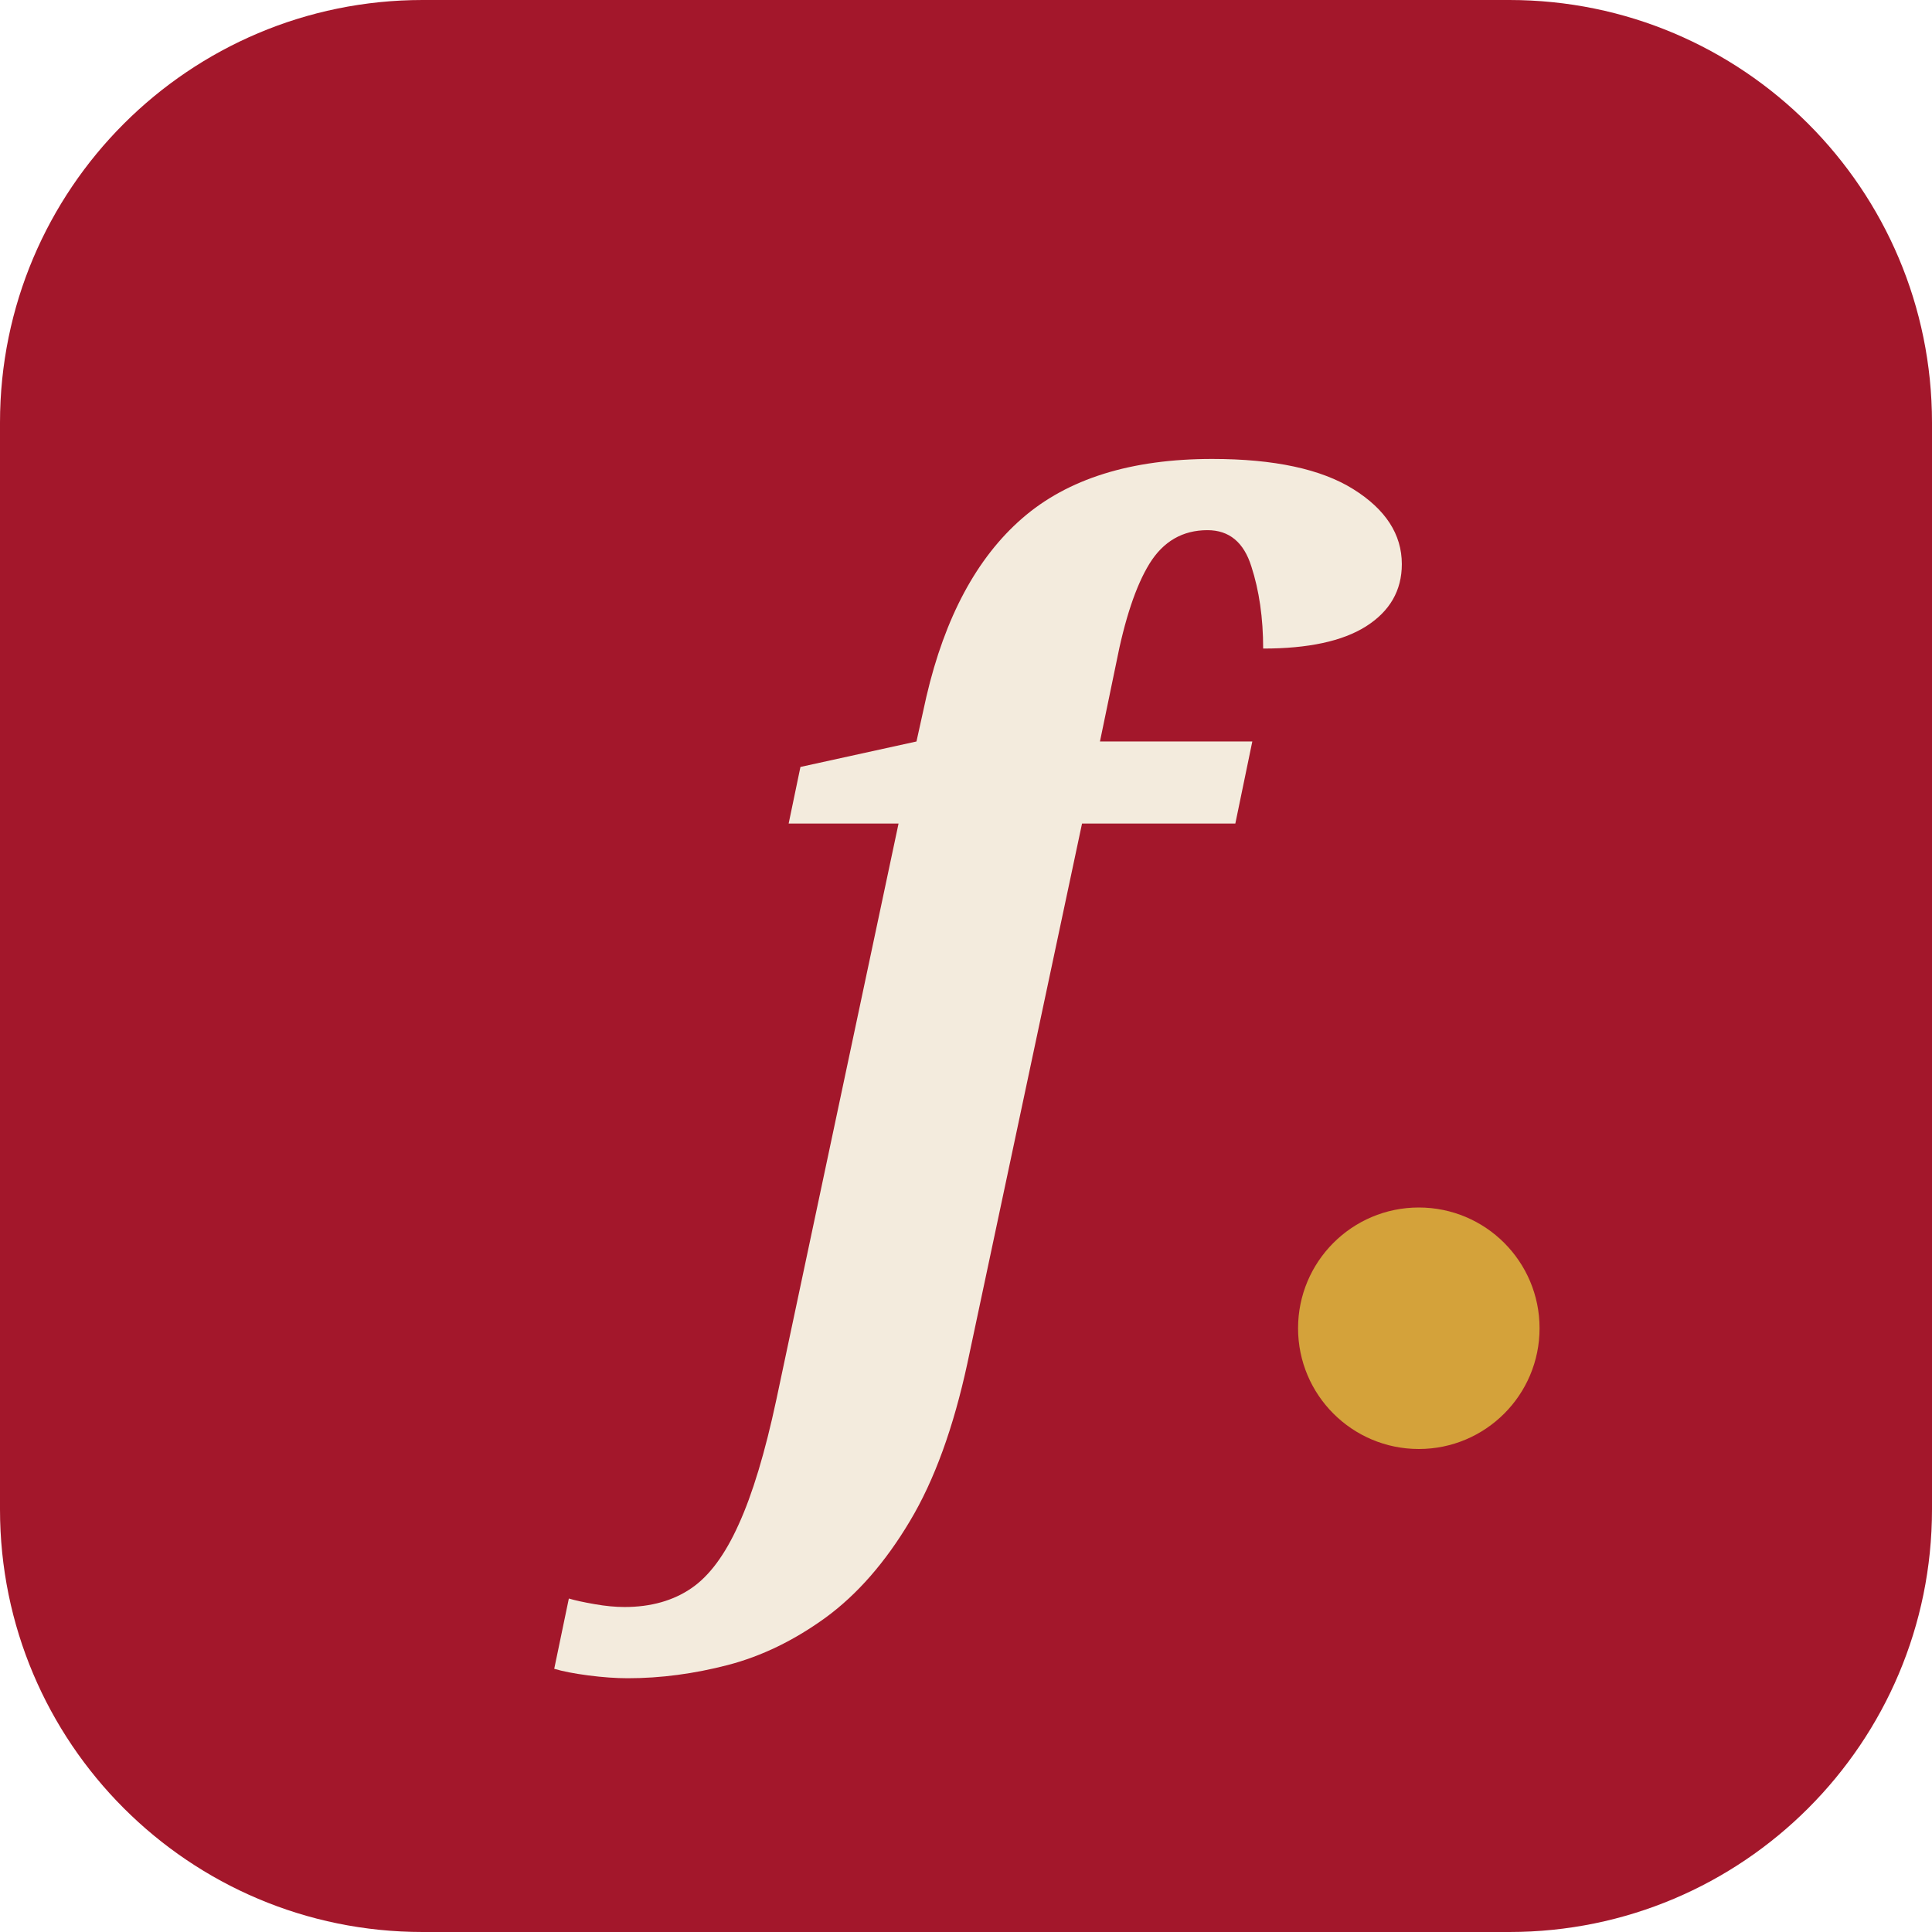
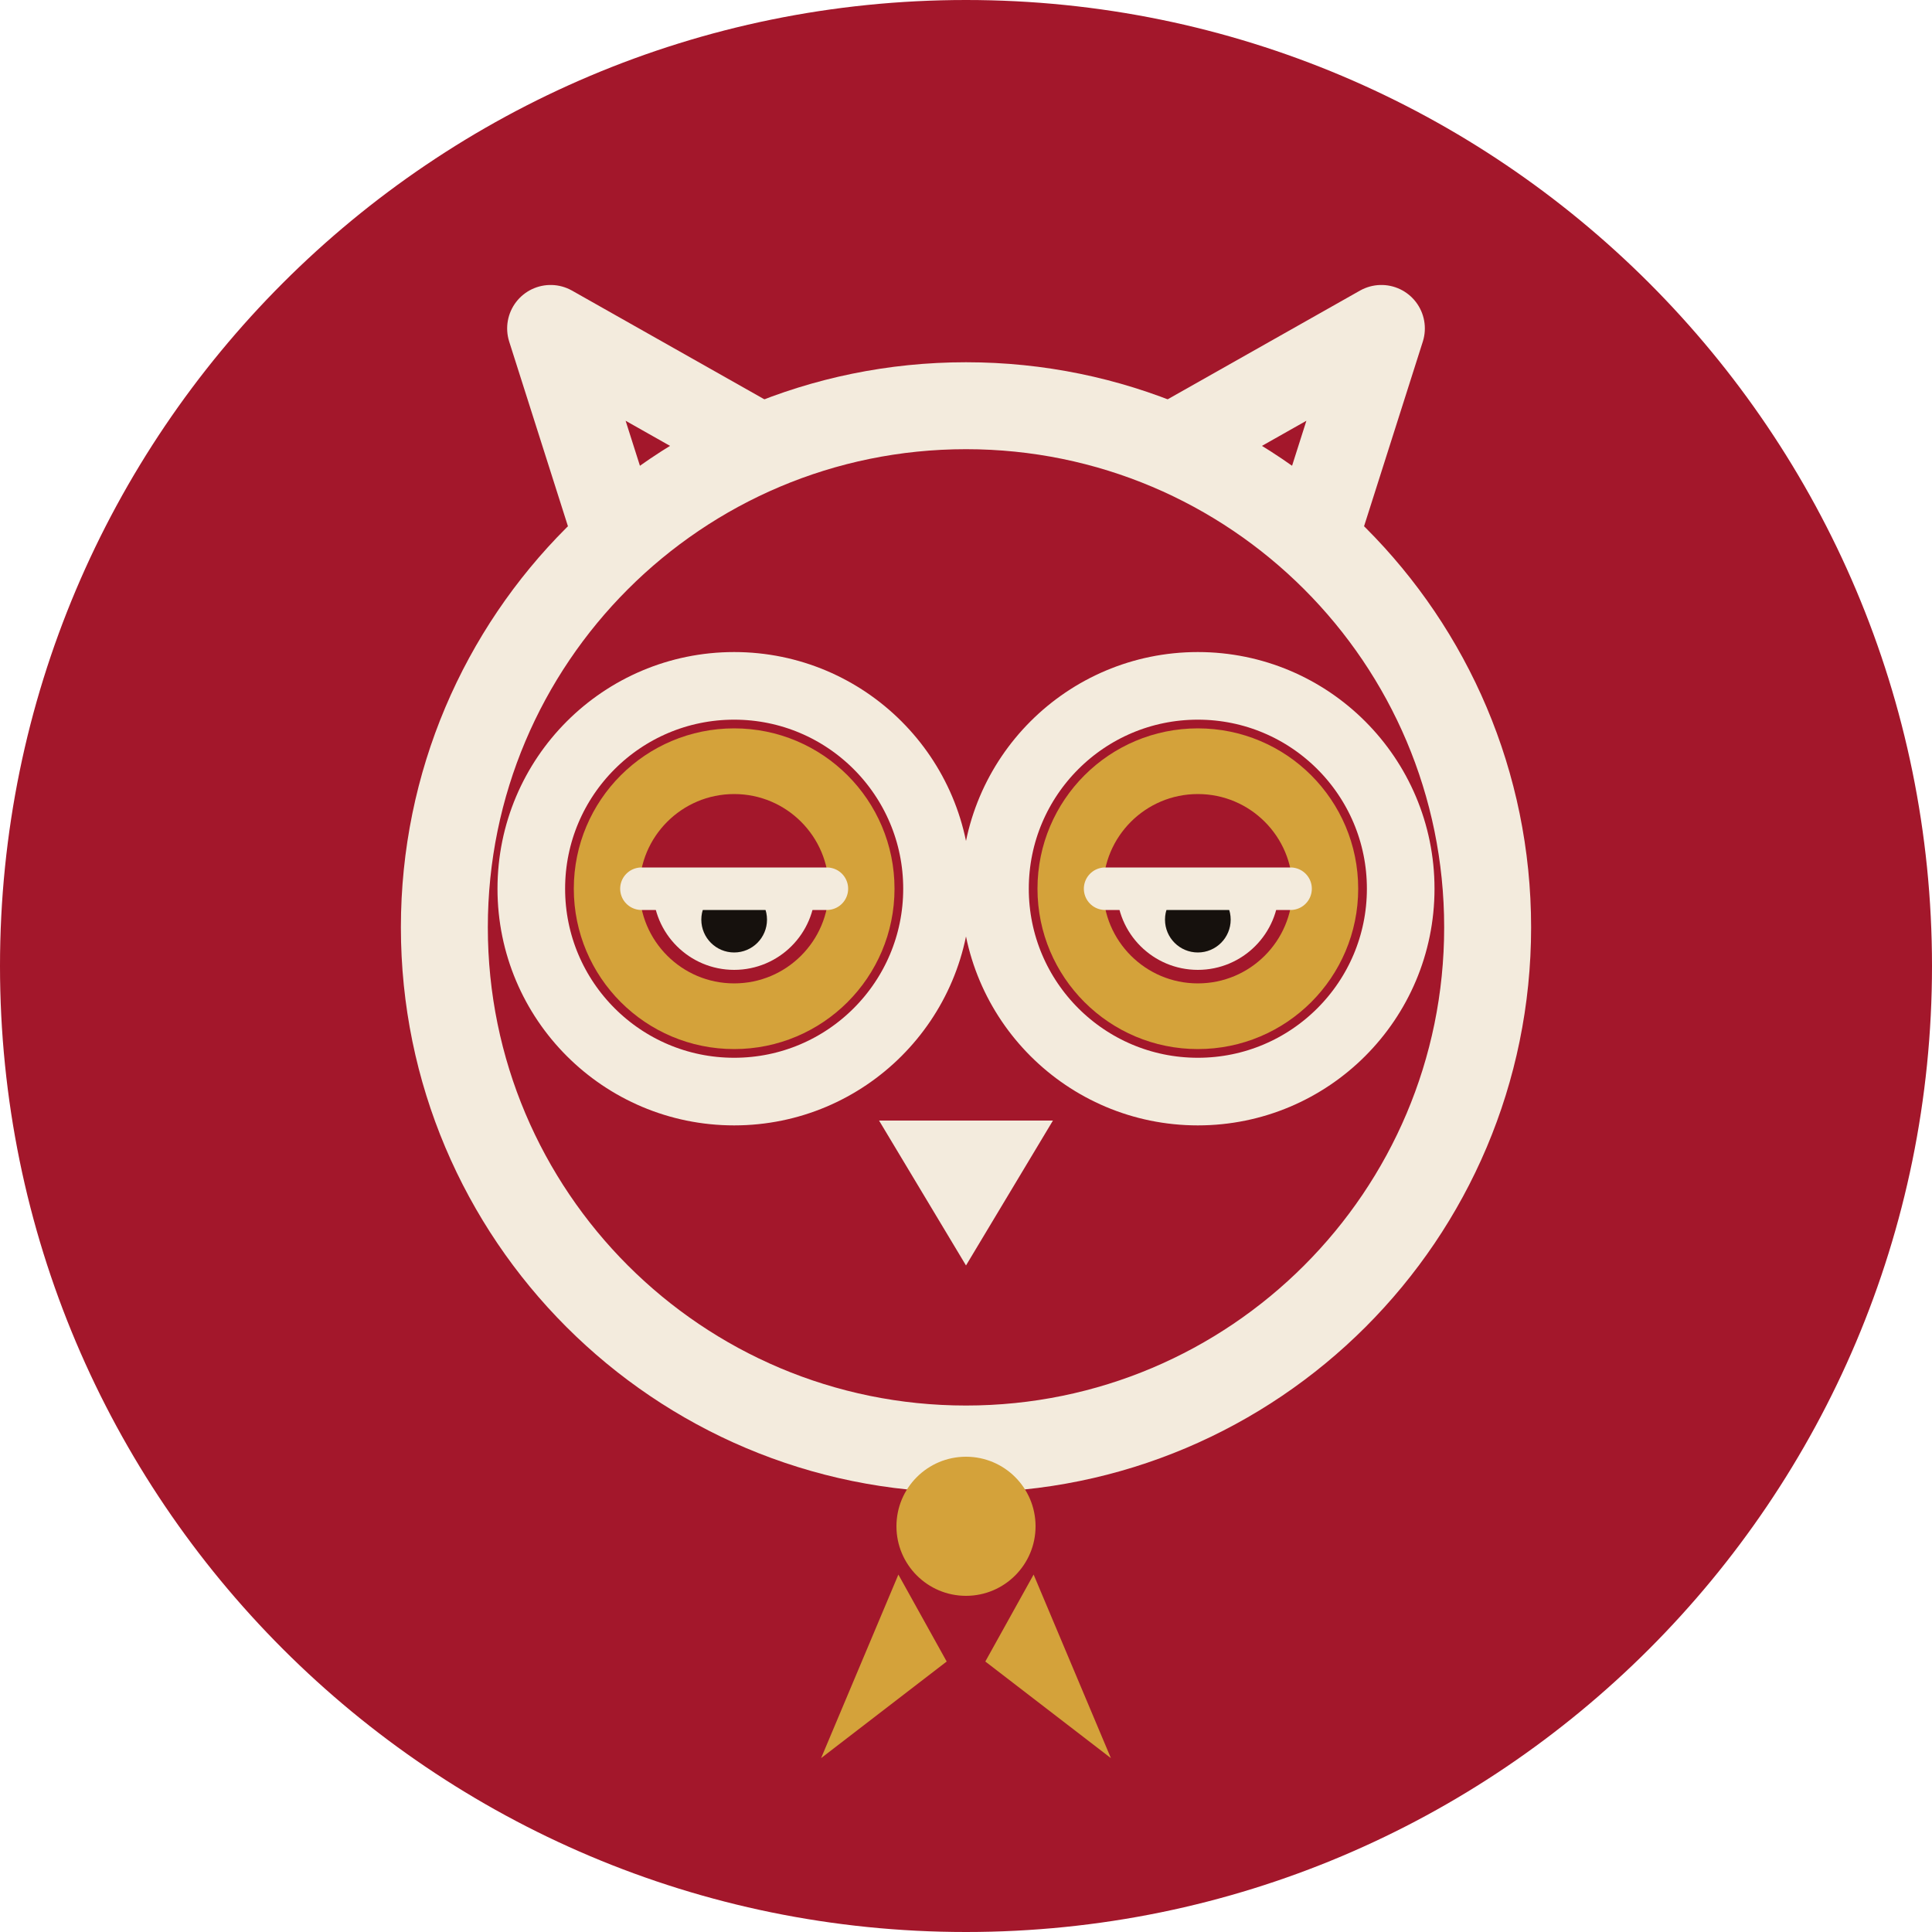
- <svg xmlns="http://www.w3.org/2000/svg" viewBox="0 0 64 64">
-   <rect width="64" height="64" rx="14" fill="#a3172b" />
-   <text x="32" y="46" text-anchor="middle" font-family="Georgia, serif" font-style="italic" font-weight="700" font-size="40" fill="#f3ebdd">f</text>
-   <circle cx="47" cy="44" r="4" fill="#d4a23a" />
+ <svg xmlns="http://www.w3.org/2000/svg" viewBox="0 0 100 100">
+   <circle cx="50" cy="50" r="50" fill="#a3172b" />
+   <g stroke-linejoin="round" stroke-linecap="round">
+     <path d="M32 28 L28.5 17 L40 23.5" fill="#a3172b" stroke="#f3ebdd" stroke-width="4.5" />
+     <path d="M68 28 L71.5 17 L60 23.5" fill="#a3172b" stroke="#f3ebdd" stroke-width="4.5" />
+     <circle cx="50" cy="48" r="27" fill="#a3172b" stroke="#f3ebdd" stroke-width="4.5" />
+     <circle cx="38" cy="46" r="10.5" fill="#a3172b" stroke="#f3ebdd" stroke-width="3.5" />
+     <circle cx="38" cy="46" r="6.6" fill="none" stroke="#d4a23a" stroke-width="3.4" />
+     <path d="M33.8 46 A4.2 4.2 0 0 0 42.2 46 Z" fill="#f3ebdd" />
+     <circle cx="38" cy="47.6" r="1.7" fill="#16110d" />
+     <line x1="33.2" y1="46" x2="42.8" y2="46" stroke="#f3ebdd" stroke-width="2.2" />
+     <circle cx="62" cy="46" r="10.5" fill="#a3172b" stroke="#f3ebdd" stroke-width="3.5" />
+     <circle cx="62" cy="46" r="6.6" fill="none" stroke="#d4a23a" stroke-width="3.4" />
+     <path d="M57.8 46 A4.2 4.2 0 0 0 66.2 46 Z" fill="#f3ebdd" />
+     <circle cx="62" cy="47.6" r="1.7" fill="#16110d" />
+     <line x1="57.2" y1="46" x2="66.8" y2="46" stroke="#f3ebdd" stroke-width="2.2" />
+     <path d="M45.5 58 L54.5 58 L50 65.5 Z" fill="#f3ebdd" />
+     <circle cx="50" cy="79" r="3.6" fill="#d4a23a" />
+     <path d="M46.5 81.5 L42.5 91 L49 86 Z M53.5 81.5 L57.5 91 L51 86 Z" fill="#d4a23a" />
+   </g>
</svg>
